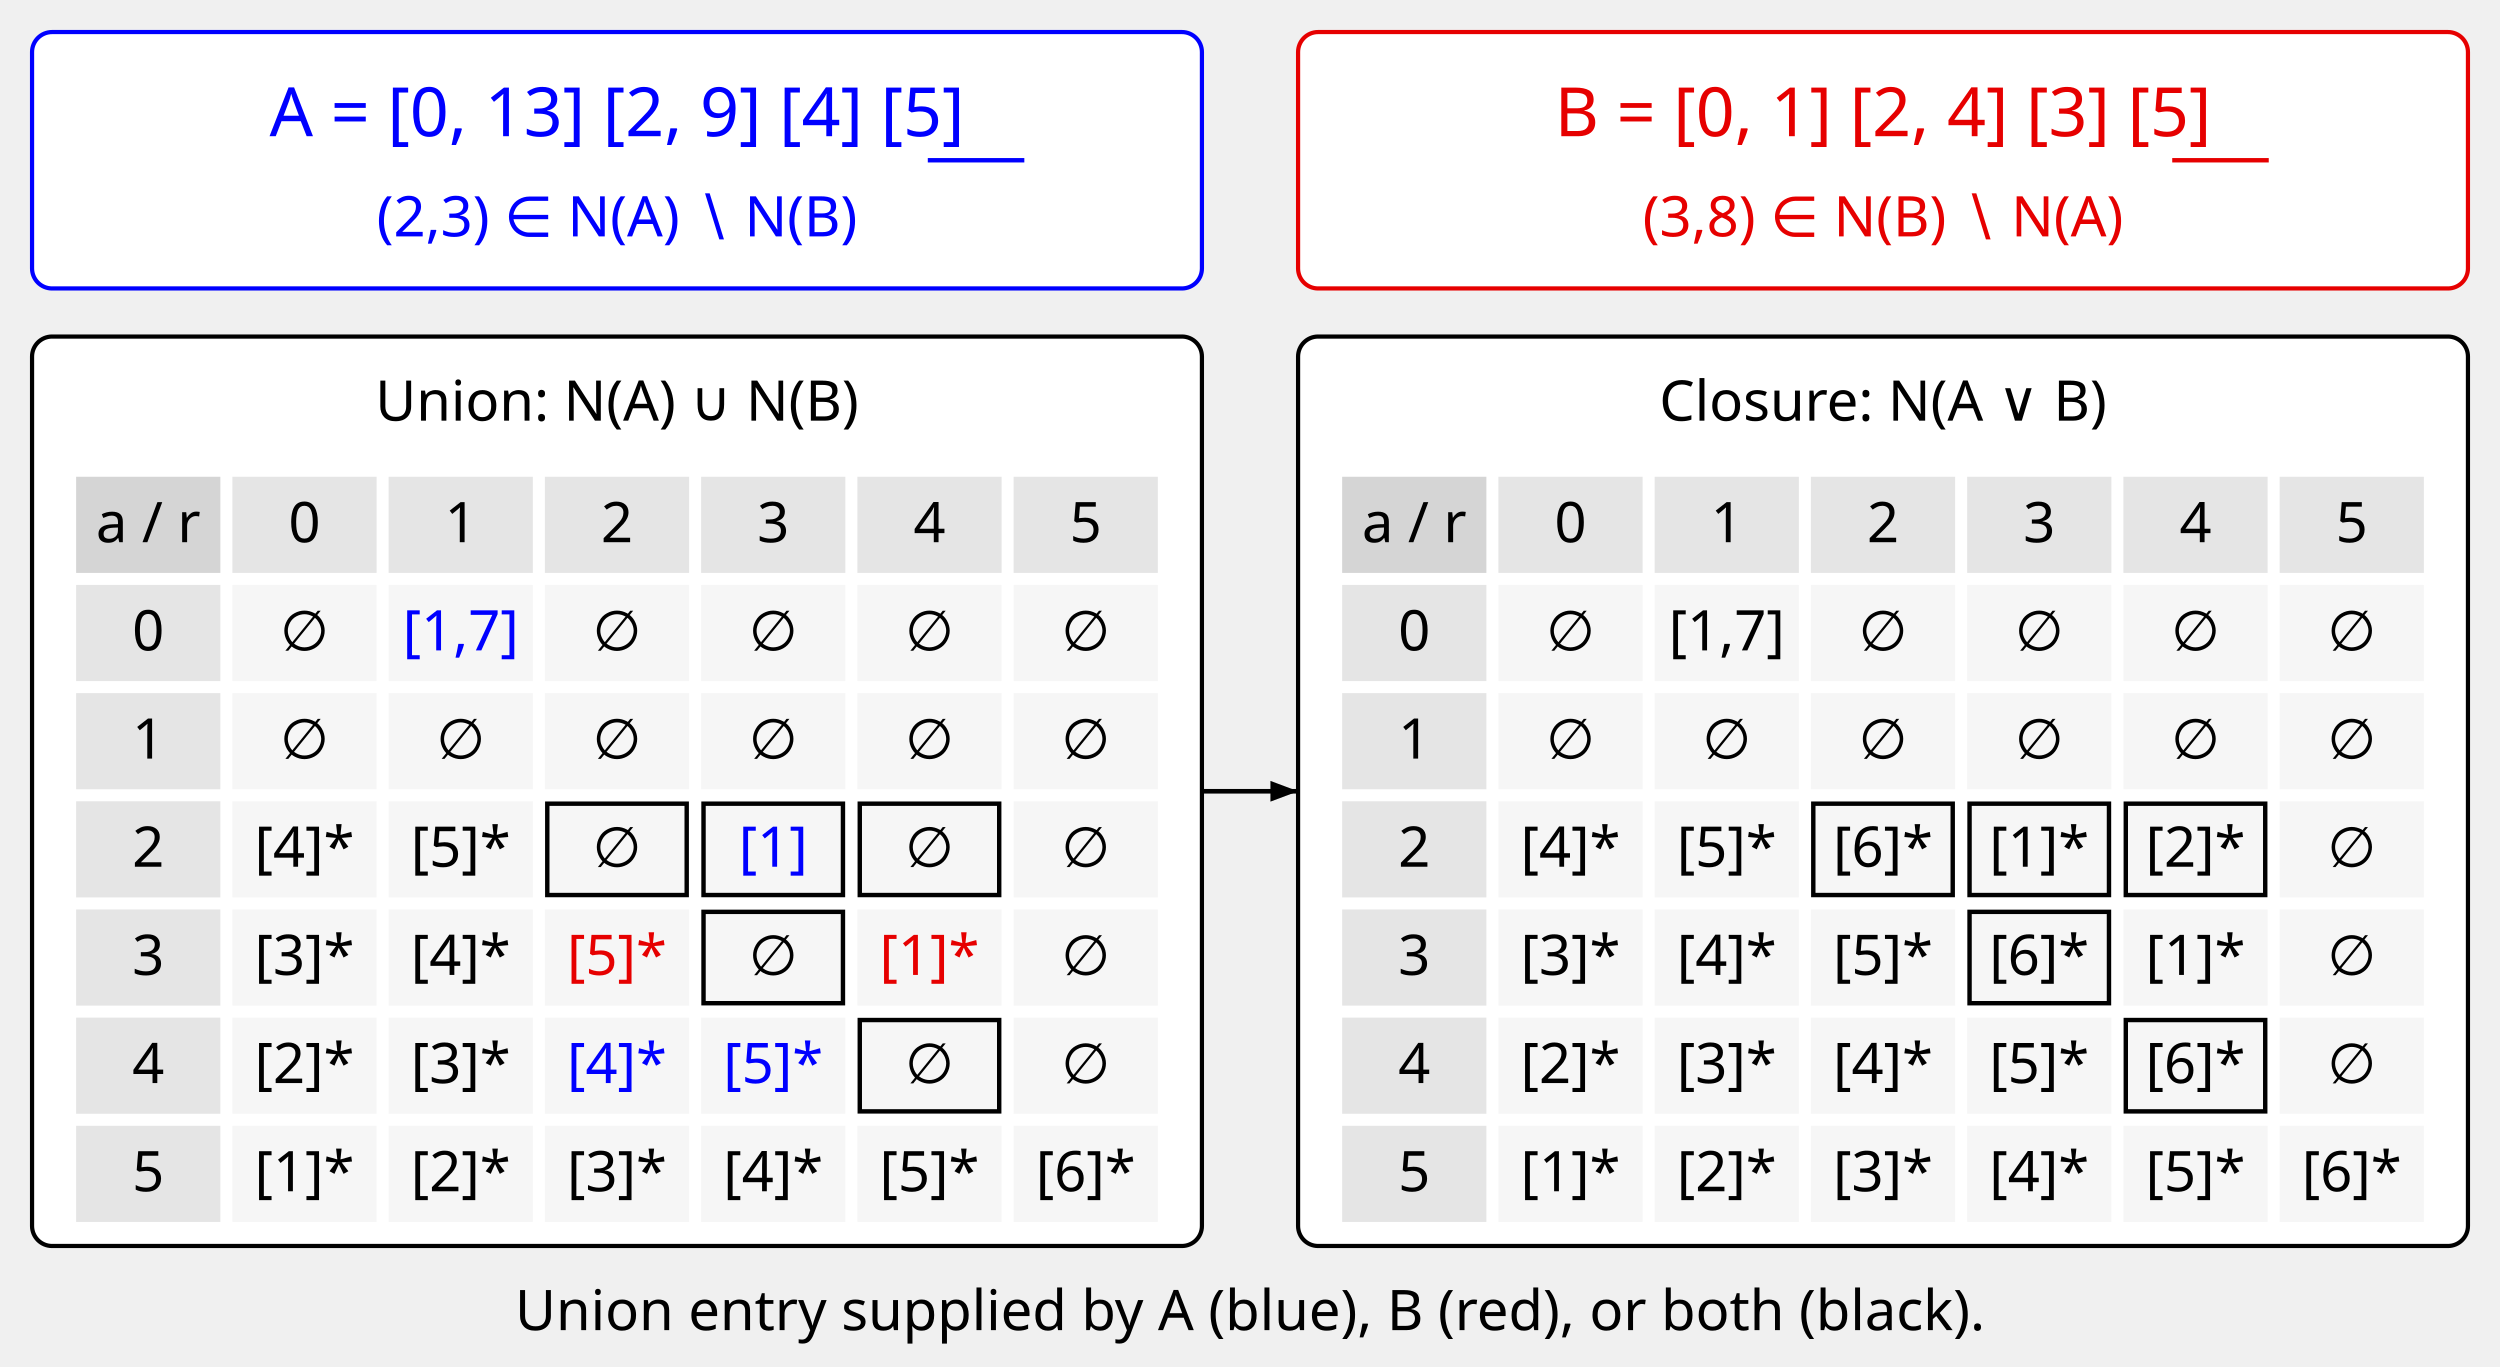
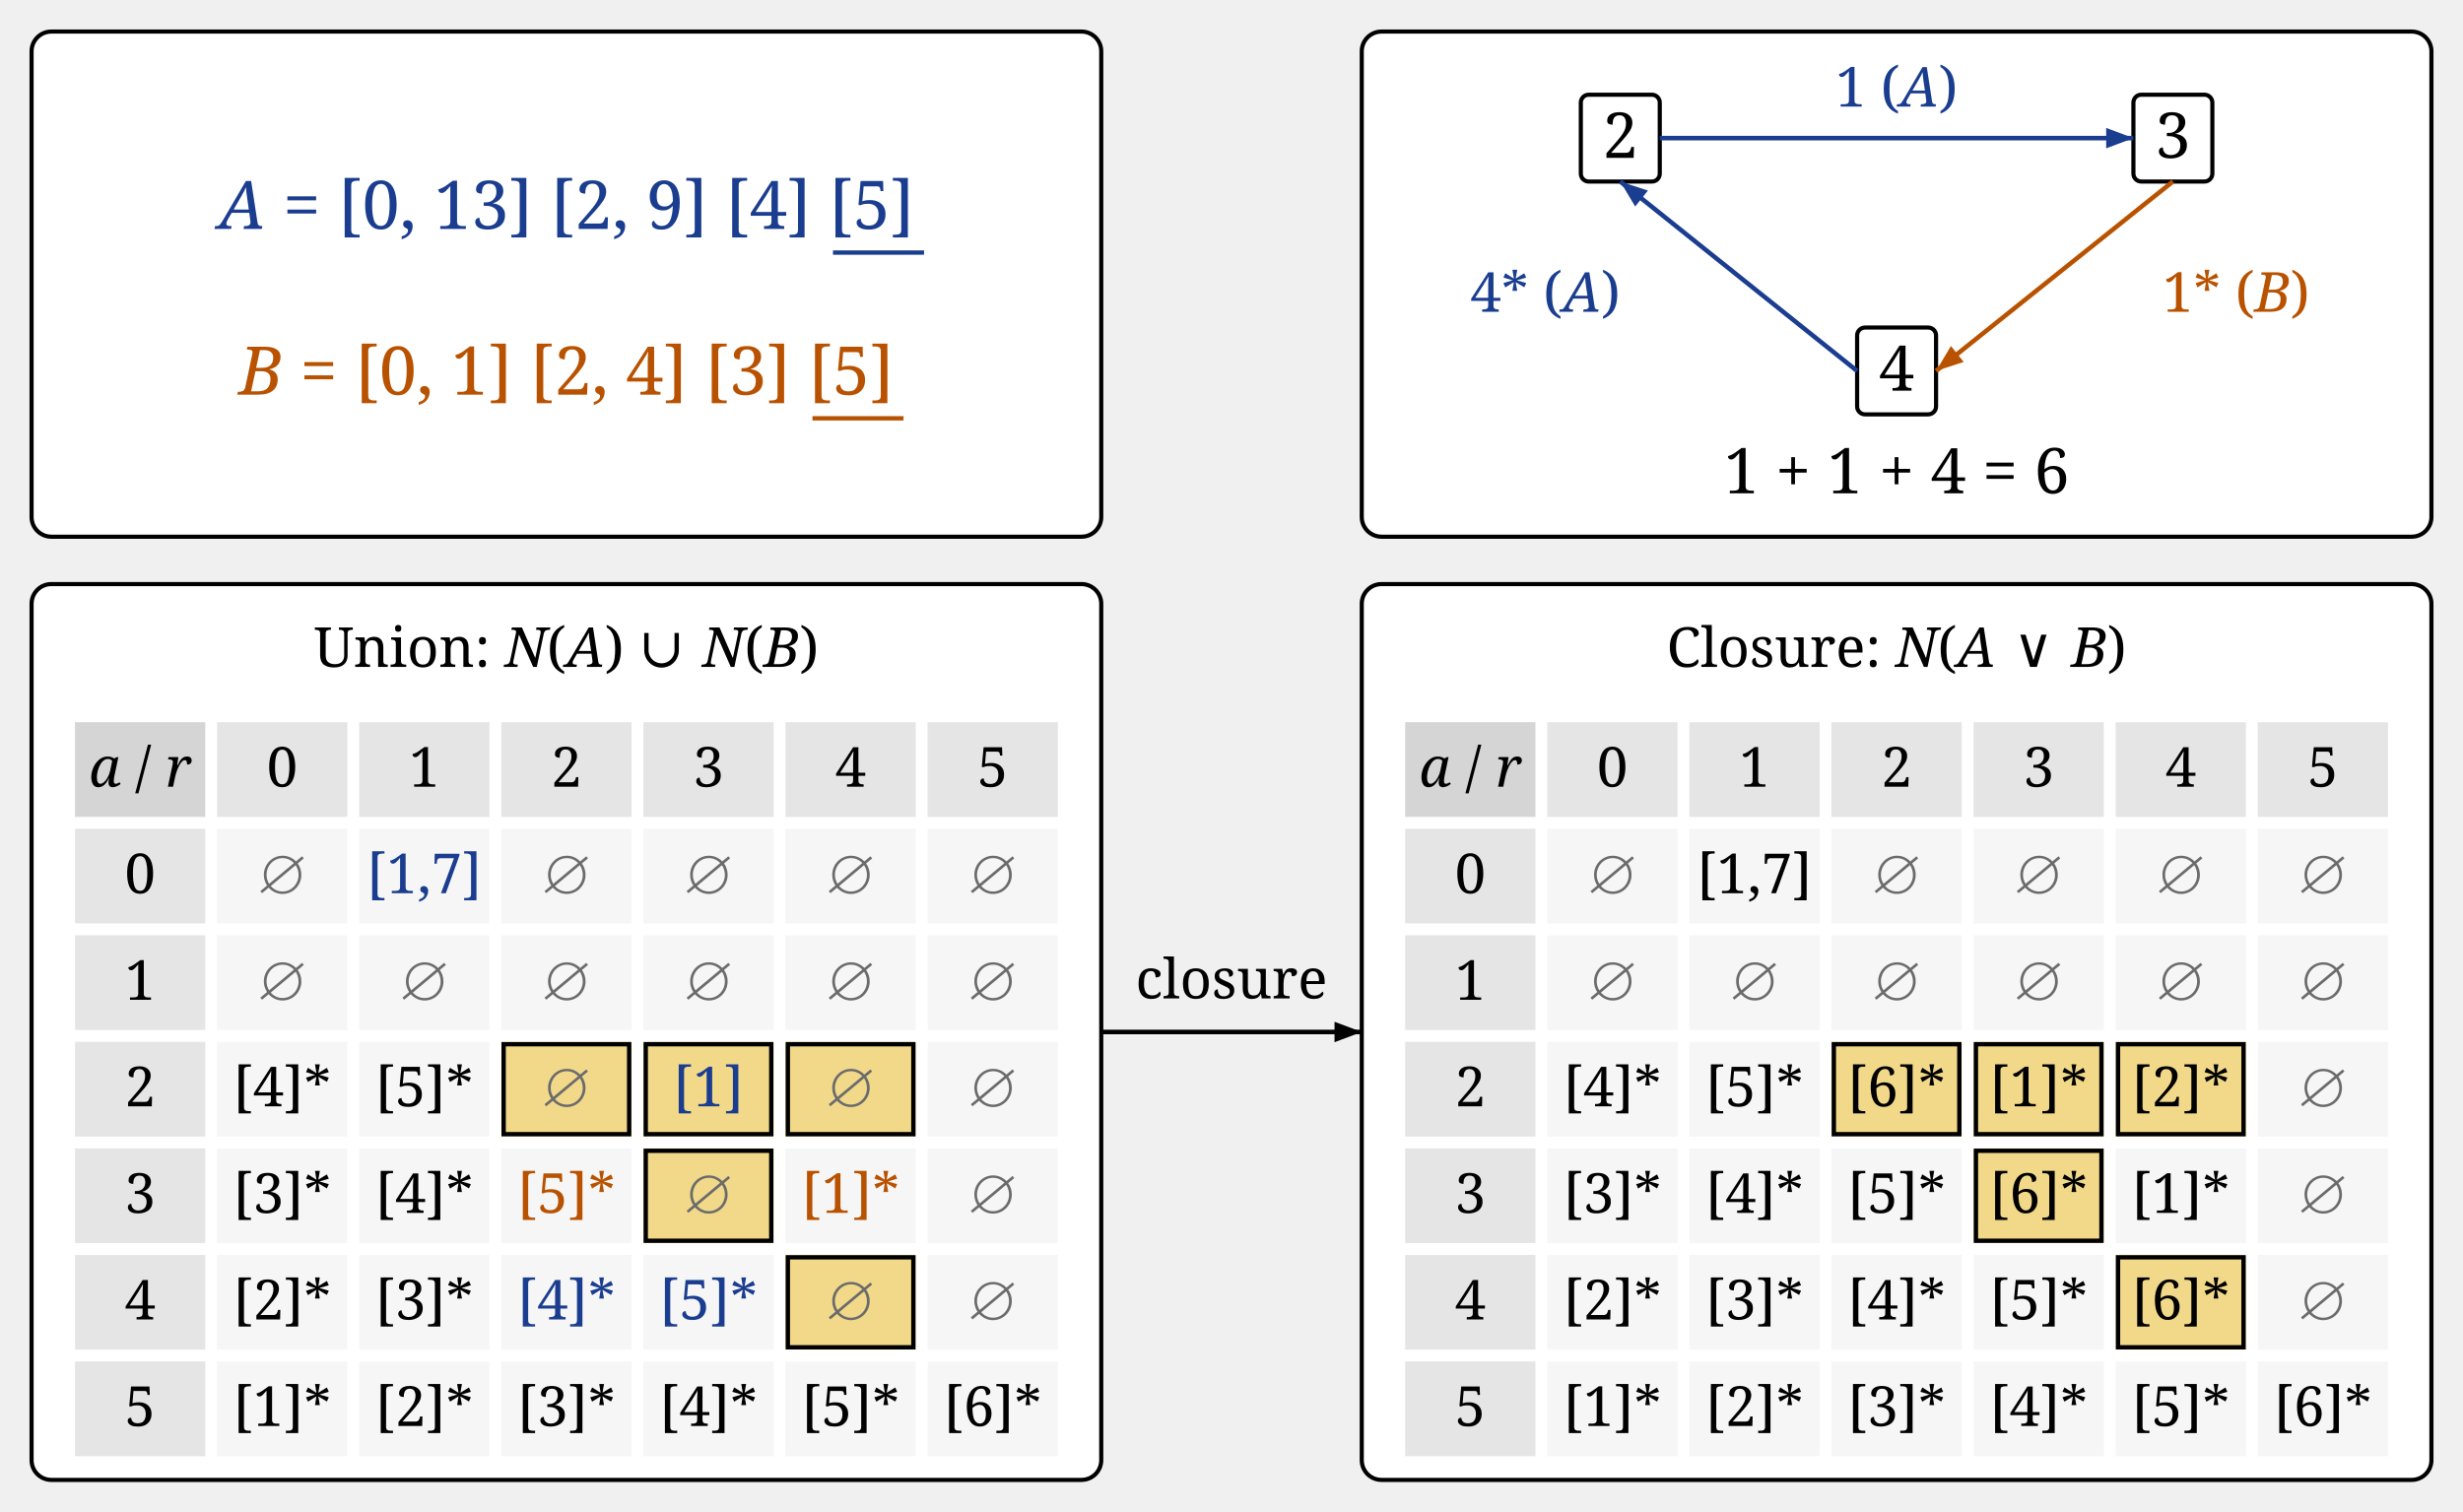
- <svg xmlns="http://www.w3.org/2000/svg" width="624" height="341" viewBox="0 0 624 341" role="img" aria-label="A computed period-6 join in complete reflection tables">
-   <style>@font-face{font-family:FigureSans;src:url('../fonts/FigureSans.ttf')}text{font-family:FigureSans,sans-serif}</style>
+ <svg xmlns="http://www.w3.org/2000/svg" width="624" height="383" viewBox="0 0 624 383" role="img" aria-label="A computed period-6 join in complete inversion tables">
+   <style>@font-face{font-family:FigureSerif;src:url('../fonts/texgyrepagella-regular.otf')}@font-face{font-family:FigureSerif;font-style:italic;src:url('../fonts/texgyrepagella-italic.otf')}@font-face{font-family:FigureMath;src:url('../fonts/texgyrepagella-math.otf')}text{font-family:FigureSerif,FigureMath,serif}</style>
  <defs>
    <marker id="arrow" viewBox="0 0 8 6" refX="8" refY="3" markerWidth="6" markerHeight="5" orient="auto">
      <path d="M0,0L8,3L0,6Z" fill="context-stroke" />
    </marker>
  </defs>
-   <rect data-box="inputA" x="8" y="8" width="292" height="64" rx="5" fill="#ffffff" stroke="#0000ff" stroke-width="1.05" />
-   <rect data-box="inputB" x="324" y="8" width="292" height="64" rx="5" fill="#ffffff" stroke="#e60000" stroke-width="1.05" />
-   <text x="154" y="34" text-anchor="middle" font-size="17" fill="#0000ff" class="math">A = <tspan data-waning="0">[0, 13]</tspan>
+   <rect data-box="inputs" x="8" y="8" width="271" height="128" rx="5" fill="#ffffff" stroke="#000000" stroke-width="1.05" />
+   <rect data-box="cycle" x="345" y="8" width="271" height="128" rx="5" fill="#ffffff" stroke="#000000" stroke-width="1.05" />
+   <text x="143.5" y="58" text-anchor="middle" font-size="17" fill="#1a3d8f">
+     <tspan font-style="italic">A</tspan> = <tspan data-waning="0">[0, 13]</tspan>
    <tspan data-waning="0">[2, 9]</tspan>
    <tspan data-waning="0">[4]</tspan>
    <tspan data-waning="1">[5]</tspan>
  </text>
-   <text x="470" y="34" text-anchor="middle" font-size="17" fill="#e60000" class="math">B = <tspan data-waning="0">[0, 1]</tspan>
+   <text x="143.5" y="100" text-anchor="middle" font-size="17" fill="#b85200">
+     <tspan font-style="italic">B</tspan> = <tspan data-waning="0">[0, 1]</tspan>
    <tspan data-waning="0">[2, 4]</tspan>
    <tspan data-waning="0">[3]</tspan>
    <tspan data-waning="1">[5]</tspan>
  </text>
-   <text x="154" y="59" text-anchor="middle" font-size="14" fill="#0000ff" class="">(2,3) ∈ N(A) ∖ N(B)</text>
-   <text x="470" y="59" text-anchor="middle" font-size="14" fill="#e60000" class="">(3,8) ∈ N(B) ∖ N(A)</text>
-   <rect data-box="union" x="8" y="84" width="292" height="227" rx="5" fill="#ffffff" stroke="#000000" stroke-width="1.05" />
-   <rect data-box="join" x="324" y="84" width="292" height="227" rx="5" fill="#ffffff" stroke="#000000" stroke-width="1.05" />
-   <text x="154" y="105" text-anchor="middle" font-size="14" fill="#000000" class="">Union: N(A) ∪ N(B)</text>
-   <text x="470" y="105" text-anchor="middle" font-size="14" fill="#000000" class="">Closure: N(A ∨ B)</text>
-   <rect data-cell="true" x="19" y="119" width="36" height="24" fill="#d5d5d5" />
-   <text x="37" y="135.34" text-anchor="middle" font-size="14" fill="#000000" class="math">a / r</text>
-   <rect data-cell="true" x="58" y="119" width="36" height="24" fill="#e5e5e5" />
-   <text x="76" y="135.34" text-anchor="middle" font-size="14" fill="#000000" class="math">0</text>
-   <rect data-cell="true" x="97" y="119" width="36" height="24" fill="#e5e5e5" />
-   <text x="115" y="135.34" text-anchor="middle" font-size="14" fill="#000000" class="math">1</text>
-   <rect data-cell="true" x="136" y="119" width="36" height="24" fill="#e5e5e5" />
-   <text x="154" y="135.34" text-anchor="middle" font-size="14" fill="#000000" class="math">2</text>
-   <rect data-cell="true" x="175" y="119" width="36" height="24" fill="#e5e5e5" />
-   <text x="193" y="135.34" text-anchor="middle" font-size="14" fill="#000000" class="math">3</text>
-   <rect data-cell="true" x="214" y="119" width="36" height="24" fill="#e5e5e5" />
-   <text x="232" y="135.34" text-anchor="middle" font-size="14" fill="#000000" class="math">4</text>
-   <rect data-cell="true" x="253" y="119" width="36" height="24" fill="#e5e5e5" />
-   <text x="271" y="135.34" text-anchor="middle" font-size="14" fill="#000000" class="math">5</text>
-   <rect data-cell="true" x="19" y="146" width="36" height="24" fill="#e5e5e5" />
-   <text x="37" y="162.34" text-anchor="middle" font-size="14" fill="#000000" class="math">0</text>
-   <rect data-cell="true" x="58" y="146" width="36" height="24" fill="#f6f6f6" />
-   <text x="76" y="162.34" text-anchor="middle" font-size="14" fill="#000000" class="math">∅</text>
-   <rect data-cell="true" x="97" y="146" width="36" height="24" fill="#f6f6f6" />
-   <text x="115" y="162.34" text-anchor="middle" font-size="14" fill="#0000ff" class="math">[1,7]</text>
-   <rect data-cell="true" x="136" y="146" width="36" height="24" fill="#f6f6f6" />
-   <text x="154" y="162.34" text-anchor="middle" font-size="14" fill="#000000" class="math">∅</text>
-   <rect data-cell="true" x="175" y="146" width="36" height="24" fill="#f6f6f6" />
-   <text x="193" y="162.34" text-anchor="middle" font-size="14" fill="#000000" class="math">∅</text>
-   <rect data-cell="true" x="214" y="146" width="36" height="24" fill="#f6f6f6" />
-   <text x="232" y="162.34" text-anchor="middle" font-size="14" fill="#000000" class="math">∅</text>
-   <rect data-cell="true" x="253" y="146" width="36" height="24" fill="#f6f6f6" />
-   <text x="271" y="162.34" text-anchor="middle" font-size="14" fill="#000000" class="math">∅</text>
-   <rect data-cell="true" x="19" y="173" width="36" height="24" fill="#e5e5e5" />
-   <text x="37" y="189.34" text-anchor="middle" font-size="14" fill="#000000" class="math">1</text>
-   <rect data-cell="true" x="58" y="173" width="36" height="24" fill="#f6f6f6" />
-   <text x="76" y="189.34" text-anchor="middle" font-size="14" fill="#000000" class="math">∅</text>
-   <rect data-cell="true" x="97" y="173" width="36" height="24" fill="#f6f6f6" />
-   <text x="115" y="189.34" text-anchor="middle" font-size="14" fill="#000000" class="math">∅</text>
-   <rect data-cell="true" x="136" y="173" width="36" height="24" fill="#f6f6f6" />
-   <text x="154" y="189.34" text-anchor="middle" font-size="14" fill="#000000" class="math">∅</text>
-   <rect data-cell="true" x="175" y="173" width="36" height="24" fill="#f6f6f6" />
-   <text x="193" y="189.34" text-anchor="middle" font-size="14" fill="#000000" class="math">∅</text>
-   <rect data-cell="true" x="214" y="173" width="36" height="24" fill="#f6f6f6" />
-   <text x="232" y="189.34" text-anchor="middle" font-size="14" fill="#000000" class="math">∅</text>
-   <rect data-cell="true" x="253" y="173" width="36" height="24" fill="#f6f6f6" />
-   <text x="271" y="189.34" text-anchor="middle" font-size="14" fill="#000000" class="math">∅</text>
-   <rect data-cell="true" x="19" y="200" width="36" height="24" fill="#e5e5e5" />
-   <text x="37" y="216.34" text-anchor="middle" font-size="14" fill="#000000" class="math">2</text>
-   <rect data-cell="true" x="58" y="200" width="36" height="24" fill="#f6f6f6" />
-   <text x="76" y="216.34" text-anchor="middle" font-size="14" fill="#000000" class="math">[4]*</text>
-   <rect data-cell="true" x="97" y="200" width="36" height="24" fill="#f6f6f6" />
-   <text x="115" y="216.34" text-anchor="middle" font-size="14" fill="#000000" class="math">[5]*</text>
-   <rect data-cell="true" x="136" y="200" width="36" height="24" fill="#f6f6f6" />
-   <rect x="136.6" y="200.6" width="34.8" height="22.8" fill="none" stroke="#000000" stroke-width="1.1" />
-   <text x="154" y="216.34" text-anchor="middle" font-size="14" fill="#000000" class="math">∅</text>
-   <rect data-cell="true" x="175" y="200" width="36" height="24" fill="#f6f6f6" />
-   <rect x="175.6" y="200.6" width="34.8" height="22.8" fill="none" stroke="#000000" stroke-width="1.1" />
-   <text x="193" y="216.34" text-anchor="middle" font-size="14" fill="#0000ff" class="math">[1]</text>
-   <rect data-cell="true" x="214" y="200" width="36" height="24" fill="#f6f6f6" />
-   <rect x="214.6" y="200.6" width="34.8" height="22.8" fill="none" stroke="#000000" stroke-width="1.1" />
-   <text x="232" y="216.34" text-anchor="middle" font-size="14" fill="#000000" class="math">∅</text>
-   <rect data-cell="true" x="253" y="200" width="36" height="24" fill="#f6f6f6" />
-   <text x="271" y="216.34" text-anchor="middle" font-size="14" fill="#000000" class="math">∅</text>
-   <rect data-cell="true" x="19" y="227" width="36" height="24" fill="#e5e5e5" />
-   <text x="37" y="243.34" text-anchor="middle" font-size="14" fill="#000000" class="math">3</text>
-   <rect data-cell="true" x="58" y="227" width="36" height="24" fill="#f6f6f6" />
-   <text x="76" y="243.34" text-anchor="middle" font-size="14" fill="#000000" class="math">[3]*</text>
-   <rect data-cell="true" x="97" y="227" width="36" height="24" fill="#f6f6f6" />
-   <text x="115" y="243.34" text-anchor="middle" font-size="14" fill="#000000" class="math">[4]*</text>
-   <rect data-cell="true" x="136" y="227" width="36" height="24" fill="#f6f6f6" />
-   <text x="154" y="243.34" text-anchor="middle" font-size="14" fill="#e60000" class="math">[5]*</text>
-   <rect data-cell="true" x="175" y="227" width="36" height="24" fill="#f6f6f6" />
-   <rect x="175.6" y="227.6" width="34.8" height="22.8" fill="none" stroke="#000000" stroke-width="1.1" />
-   <text x="193" y="243.34" text-anchor="middle" font-size="14" fill="#000000" class="math">∅</text>
-   <rect data-cell="true" x="214" y="227" width="36" height="24" fill="#f6f6f6" />
-   <text x="232" y="243.34" text-anchor="middle" font-size="14" fill="#e60000" class="math">[1]*</text>
-   <rect data-cell="true" x="253" y="227" width="36" height="24" fill="#f6f6f6" />
-   <text x="271" y="243.34" text-anchor="middle" font-size="14" fill="#000000" class="math">∅</text>
-   <rect data-cell="true" x="19" y="254" width="36" height="24" fill="#e5e5e5" />
-   <text x="37" y="270.34" text-anchor="middle" font-size="14" fill="#000000" class="math">4</text>
-   <rect data-cell="true" x="58" y="254" width="36" height="24" fill="#f6f6f6" />
-   <text x="76" y="270.34" text-anchor="middle" font-size="14" fill="#000000" class="math">[2]*</text>
-   <rect data-cell="true" x="97" y="254" width="36" height="24" fill="#f6f6f6" />
-   <text x="115" y="270.34" text-anchor="middle" font-size="14" fill="#000000" class="math">[3]*</text>
-   <rect data-cell="true" x="136" y="254" width="36" height="24" fill="#f6f6f6" />
-   <text x="154" y="270.34" text-anchor="middle" font-size="14" fill="#0000ff" class="math">[4]*</text>
-   <rect data-cell="true" x="175" y="254" width="36" height="24" fill="#f6f6f6" />
-   <text x="193" y="270.34" text-anchor="middle" font-size="14" fill="#0000ff" class="math">[5]*</text>
-   <rect data-cell="true" x="214" y="254" width="36" height="24" fill="#f6f6f6" />
-   <rect x="214.6" y="254.6" width="34.8" height="22.8" fill="none" stroke="#000000" stroke-width="1.1" />
-   <text x="232" y="270.34" text-anchor="middle" font-size="14" fill="#000000" class="math">∅</text>
-   <rect data-cell="true" x="253" y="254" width="36" height="24" fill="#f6f6f6" />
-   <text x="271" y="270.34" text-anchor="middle" font-size="14" fill="#000000" class="math">∅</text>
-   <rect data-cell="true" x="19" y="281" width="36" height="24" fill="#e5e5e5" />
-   <text x="37" y="297.34" text-anchor="middle" font-size="14" fill="#000000" class="math">5</text>
-   <rect data-cell="true" x="58" y="281" width="36" height="24" fill="#f6f6f6" />
-   <text x="76" y="297.34" text-anchor="middle" font-size="14" fill="#000000" class="math">[1]*</text>
-   <rect data-cell="true" x="97" y="281" width="36" height="24" fill="#f6f6f6" />
-   <text x="115" y="297.34" text-anchor="middle" font-size="14" fill="#000000" class="math">[2]*</text>
-   <rect data-cell="true" x="136" y="281" width="36" height="24" fill="#f6f6f6" />
-   <text x="154" y="297.34" text-anchor="middle" font-size="14" fill="#000000" class="math">[3]*</text>
-   <rect data-cell="true" x="175" y="281" width="36" height="24" fill="#f6f6f6" />
-   <text x="193" y="297.34" text-anchor="middle" font-size="14" fill="#000000" class="math">[4]*</text>
-   <rect data-cell="true" x="214" y="281" width="36" height="24" fill="#f6f6f6" />
-   <text x="232" y="297.34" text-anchor="middle" font-size="14" fill="#000000" class="math">[5]*</text>
-   <rect data-cell="true" x="253" y="281" width="36" height="24" fill="#f6f6f6" />
-   <text x="271" y="297.34" text-anchor="middle" font-size="14" fill="#000000" class="math">[6]*</text>
-   <rect data-cell="true" x="335" y="119" width="36" height="24" fill="#d5d5d5" />
-   <text x="353" y="135.34" text-anchor="middle" font-size="14" fill="#000000" class="math">a / r</text>
-   <rect data-cell="true" x="374" y="119" width="36" height="24" fill="#e5e5e5" />
-   <text x="392" y="135.34" text-anchor="middle" font-size="14" fill="#000000" class="math">0</text>
-   <rect data-cell="true" x="413" y="119" width="36" height="24" fill="#e5e5e5" />
-   <text x="431" y="135.34" text-anchor="middle" font-size="14" fill="#000000" class="math">1</text>
-   <rect data-cell="true" x="452" y="119" width="36" height="24" fill="#e5e5e5" />
-   <text x="470" y="135.34" text-anchor="middle" font-size="14" fill="#000000" class="math">2</text>
-   <rect data-cell="true" x="491" y="119" width="36" height="24" fill="#e5e5e5" />
-   <text x="509" y="135.34" text-anchor="middle" font-size="14" fill="#000000" class="math">3</text>
-   <rect data-cell="true" x="530" y="119" width="36" height="24" fill="#e5e5e5" />
-   <text x="548" y="135.34" text-anchor="middle" font-size="14" fill="#000000" class="math">4</text>
-   <rect data-cell="true" x="569" y="119" width="36" height="24" fill="#e5e5e5" />
-   <text x="587" y="135.34" text-anchor="middle" font-size="14" fill="#000000" class="math">5</text>
-   <rect data-cell="true" x="335" y="146" width="36" height="24" fill="#e5e5e5" />
-   <text x="353" y="162.34" text-anchor="middle" font-size="14" fill="#000000" class="math">0</text>
-   <rect data-cell="true" x="374" y="146" width="36" height="24" fill="#f6f6f6" />
-   <text x="392" y="162.34" text-anchor="middle" font-size="14" fill="#000000" class="math">∅</text>
-   <rect data-cell="true" x="413" y="146" width="36" height="24" fill="#f6f6f6" />
-   <text x="431" y="162.34" text-anchor="middle" font-size="14" fill="#000000" class="math">[1,7]</text>
-   <rect data-cell="true" x="452" y="146" width="36" height="24" fill="#f6f6f6" />
-   <text x="470" y="162.34" text-anchor="middle" font-size="14" fill="#000000" class="math">∅</text>
-   <rect data-cell="true" x="491" y="146" width="36" height="24" fill="#f6f6f6" />
-   <text x="509" y="162.34" text-anchor="middle" font-size="14" fill="#000000" class="math">∅</text>
-   <rect data-cell="true" x="530" y="146" width="36" height="24" fill="#f6f6f6" />
-   <text x="548" y="162.34" text-anchor="middle" font-size="14" fill="#000000" class="math">∅</text>
-   <rect data-cell="true" x="569" y="146" width="36" height="24" fill="#f6f6f6" />
-   <text x="587" y="162.34" text-anchor="middle" font-size="14" fill="#000000" class="math">∅</text>
-   <rect data-cell="true" x="335" y="173" width="36" height="24" fill="#e5e5e5" />
-   <text x="353" y="189.34" text-anchor="middle" font-size="14" fill="#000000" class="math">1</text>
-   <rect data-cell="true" x="374" y="173" width="36" height="24" fill="#f6f6f6" />
-   <text x="392" y="189.34" text-anchor="middle" font-size="14" fill="#000000" class="math">∅</text>
-   <rect data-cell="true" x="413" y="173" width="36" height="24" fill="#f6f6f6" />
-   <text x="431" y="189.34" text-anchor="middle" font-size="14" fill="#000000" class="math">∅</text>
-   <rect data-cell="true" x="452" y="173" width="36" height="24" fill="#f6f6f6" />
-   <text x="470" y="189.34" text-anchor="middle" font-size="14" fill="#000000" class="math">∅</text>
-   <rect data-cell="true" x="491" y="173" width="36" height="24" fill="#f6f6f6" />
-   <text x="509" y="189.34" text-anchor="middle" font-size="14" fill="#000000" class="math">∅</text>
-   <rect data-cell="true" x="530" y="173" width="36" height="24" fill="#f6f6f6" />
-   <text x="548" y="189.34" text-anchor="middle" font-size="14" fill="#000000" class="math">∅</text>
-   <rect data-cell="true" x="569" y="173" width="36" height="24" fill="#f6f6f6" />
-   <text x="587" y="189.34" text-anchor="middle" font-size="14" fill="#000000" class="math">∅</text>
-   <rect data-cell="true" x="335" y="200" width="36" height="24" fill="#e5e5e5" />
-   <text x="353" y="216.34" text-anchor="middle" font-size="14" fill="#000000" class="math">2</text>
-   <rect data-cell="true" x="374" y="200" width="36" height="24" fill="#f6f6f6" />
-   <text x="392" y="216.34" text-anchor="middle" font-size="14" fill="#000000" class="math">[4]*</text>
-   <rect data-cell="true" x="413" y="200" width="36" height="24" fill="#f6f6f6" />
-   <text x="431" y="216.34" text-anchor="middle" font-size="14" fill="#000000" class="math">[5]*</text>
-   <rect data-cell="true" x="452" y="200" width="36" height="24" fill="#f6f6f6" />
-   <rect x="452.6" y="200.6" width="34.8" height="22.8" fill="none" stroke="#000000" stroke-width="1.1" />
-   <text x="470" y="216.34" text-anchor="middle" font-size="14" fill="#000000" class="math">[6]*</text>
-   <rect data-cell="true" x="491" y="200" width="36" height="24" fill="#f6f6f6" />
-   <rect x="491.6" y="200.6" width="34.8" height="22.8" fill="none" stroke="#000000" stroke-width="1.1" />
-   <text x="509" y="216.34" text-anchor="middle" font-size="14" fill="#000000" class="math">[1]*</text>
-   <rect data-cell="true" x="530" y="200" width="36" height="24" fill="#f6f6f6" />
-   <rect x="530.6" y="200.6" width="34.8" height="22.8" fill="none" stroke="#000000" stroke-width="1.1" />
-   <text x="548" y="216.34" text-anchor="middle" font-size="14" fill="#000000" class="math">[2]*</text>
-   <rect data-cell="true" x="569" y="200" width="36" height="24" fill="#f6f6f6" />
-   <text x="587" y="216.34" text-anchor="middle" font-size="14" fill="#000000" class="math">∅</text>
-   <rect data-cell="true" x="335" y="227" width="36" height="24" fill="#e5e5e5" />
-   <text x="353" y="243.34" text-anchor="middle" font-size="14" fill="#000000" class="math">3</text>
-   <rect data-cell="true" x="374" y="227" width="36" height="24" fill="#f6f6f6" />
-   <text x="392" y="243.34" text-anchor="middle" font-size="14" fill="#000000" class="math">[3]*</text>
-   <rect data-cell="true" x="413" y="227" width="36" height="24" fill="#f6f6f6" />
-   <text x="431" y="243.34" text-anchor="middle" font-size="14" fill="#000000" class="math">[4]*</text>
-   <rect data-cell="true" x="452" y="227" width="36" height="24" fill="#f6f6f6" />
-   <text x="470" y="243.34" text-anchor="middle" font-size="14" fill="#000000" class="math">[5]*</text>
-   <rect data-cell="true" x="491" y="227" width="36" height="24" fill="#f6f6f6" />
-   <rect x="491.6" y="227.6" width="34.8" height="22.8" fill="none" stroke="#000000" stroke-width="1.1" />
-   <text x="509" y="243.34" text-anchor="middle" font-size="14" fill="#000000" class="math">[6]*</text>
-   <rect data-cell="true" x="530" y="227" width="36" height="24" fill="#f6f6f6" />
-   <text x="548" y="243.34" text-anchor="middle" font-size="14" fill="#000000" class="math">[1]*</text>
-   <rect data-cell="true" x="569" y="227" width="36" height="24" fill="#f6f6f6" />
-   <text x="587" y="243.34" text-anchor="middle" font-size="14" fill="#000000" class="math">∅</text>
-   <rect data-cell="true" x="335" y="254" width="36" height="24" fill="#e5e5e5" />
-   <text x="353" y="270.34" text-anchor="middle" font-size="14" fill="#000000" class="math">4</text>
-   <rect data-cell="true" x="374" y="254" width="36" height="24" fill="#f6f6f6" />
-   <text x="392" y="270.34" text-anchor="middle" font-size="14" fill="#000000" class="math">[2]*</text>
-   <rect data-cell="true" x="413" y="254" width="36" height="24" fill="#f6f6f6" />
-   <text x="431" y="270.34" text-anchor="middle" font-size="14" fill="#000000" class="math">[3]*</text>
-   <rect data-cell="true" x="452" y="254" width="36" height="24" fill="#f6f6f6" />
-   <text x="470" y="270.34" text-anchor="middle" font-size="14" fill="#000000" class="math">[4]*</text>
-   <rect data-cell="true" x="491" y="254" width="36" height="24" fill="#f6f6f6" />
-   <text x="509" y="270.34" text-anchor="middle" font-size="14" fill="#000000" class="math">[5]*</text>
-   <rect data-cell="true" x="530" y="254" width="36" height="24" fill="#f6f6f6" />
-   <rect x="530.6" y="254.6" width="34.8" height="22.8" fill="none" stroke="#000000" stroke-width="1.1" />
-   <text x="548" y="270.34" text-anchor="middle" font-size="14" fill="#000000" class="math">[6]*</text>
-   <rect data-cell="true" x="569" y="254" width="36" height="24" fill="#f6f6f6" />
-   <text x="587" y="270.34" text-anchor="middle" font-size="14" fill="#000000" class="math">∅</text>
-   <rect data-cell="true" x="335" y="281" width="36" height="24" fill="#e5e5e5" />
-   <text x="353" y="297.34" text-anchor="middle" font-size="14" fill="#000000" class="math">5</text>
-   <rect data-cell="true" x="374" y="281" width="36" height="24" fill="#f6f6f6" />
-   <text x="392" y="297.34" text-anchor="middle" font-size="14" fill="#000000" class="math">[1]*</text>
-   <rect data-cell="true" x="413" y="281" width="36" height="24" fill="#f6f6f6" />
-   <text x="431" y="297.34" text-anchor="middle" font-size="14" fill="#000000" class="math">[2]*</text>
-   <rect data-cell="true" x="452" y="281" width="36" height="24" fill="#f6f6f6" />
-   <text x="470" y="297.34" text-anchor="middle" font-size="14" fill="#000000" class="math">[3]*</text>
-   <rect data-cell="true" x="491" y="281" width="36" height="24" fill="#f6f6f6" />
-   <text x="509" y="297.34" text-anchor="middle" font-size="14" fill="#000000" class="math">[4]*</text>
-   <rect data-cell="true" x="530" y="281" width="36" height="24" fill="#f6f6f6" />
-   <text x="548" y="297.34" text-anchor="middle" font-size="14" fill="#000000" class="math">[5]*</text>
-   <rect data-cell="true" x="569" y="281" width="36" height="24" fill="#f6f6f6" />
-   <text x="587" y="297.34" text-anchor="middle" font-size="14" fill="#000000" class="math">[6]*</text>
-   <path d="M300,197.5L324,197.5" fill="none" stroke="#000000" stroke-width="1.15" marker-end="url(#arrow)" />
-   <text x="312" y="332" text-anchor="middle" font-size="14" fill="#000000" class="">Union entry supplied by A (blue), B (red), or both (black).</text>
-   <line x1="231.578" x2="255.672" y1="40" y2="40" stroke="rgb(0, 0, 255)" stroke-width="1.1" data-underline="true" />
-   <line x1="542.188" x2="566.281" y1="40" y2="40" stroke="rgb(230, 0, 0)" stroke-width="1.1" data-underline="true" />
+   <rect data-box="r2" x="400.5" y="24" width="20" height="22" rx="2" fill="#ffffff" stroke="#000000" stroke-width="1.05" />
+   <text x="410.5" y="40" text-anchor="middle" font-size="16" fill="#000000">2</text>
+   <rect data-box="r3" x="540.5" y="24" width="20" height="22" rx="2" fill="#ffffff" stroke="#000000" stroke-width="1.05" />
+   <text x="550.5" y="40" text-anchor="middle" font-size="16" fill="#000000">3</text>
+   <rect data-box="r4" x="470.5" y="83" width="20" height="22" rx="2" fill="#ffffff" stroke="#000000" stroke-width="1.05" />
+   <text x="480.5" y="99" text-anchor="middle" font-size="16" fill="#000000">4</text>
+   <path d="M420.5,35L540.5,35" fill="none" stroke="#1a3d8f" stroke-width="1.15" marker-end="url(#arrow)" />
+   <text x="480.5" y="27" text-anchor="middle" font-size="14" fill="#1a3d8f">1 (<tspan font-style="italic">A</tspan>)</text>
+   <path d="M550.5,46L490.5,94" fill="none" stroke="#b85200" stroke-width="1.15" marker-end="url(#arrow)" />
+   <text x="566.5" y="79" text-anchor="middle" font-size="14" fill="#b85200">1* (<tspan font-style="italic">B</tspan>)</text>
+   <path d="M470.5,94L410.5,46" fill="none" stroke="#1a3d8f" stroke-width="1.15" marker-end="url(#arrow)" />
+   <text x="391.5" y="79" text-anchor="middle" font-size="14" fill="#1a3d8f">4* (<tspan font-style="italic">A</tspan>)</text>
+   <text x="480.5" y="125" text-anchor="middle" font-size="16" fill="#000000">1 + 1 + 4 = 6</text>
+   <rect data-box="union" x="8" y="148" width="271" height="227" rx="5" fill="#ffffff" stroke="#000000" stroke-width="1.05" />
+   <rect data-box="join" x="345" y="148" width="271" height="227" rx="5" fill="#ffffff" stroke="#000000" stroke-width="1.05" />
+   <text x="143.5" y="169" text-anchor="middle" font-size="14" fill="#000000">Union: <tspan font-style="italic">N</tspan>(<tspan font-style="italic">A</tspan>) ∪ <tspan font-style="italic">N</tspan>(<tspan font-style="italic">B</tspan>)</text>
+   <text x="480.5" y="169" text-anchor="middle" font-size="14" fill="#000000">Closure: <tspan font-style="italic">N</tspan>(<tspan font-style="italic">A</tspan> ∨ <tspan font-style="italic">B</tspan>)</text>
+   <rect data-cell="true" x="19" y="183" width="33" height="24" fill="#d5d5d5" />
+   <text x="35.5" y="199.34" text-anchor="middle" font-size="14" fill="#000000">
+     <tspan font-style="italic">a</tspan> / <tspan font-style="italic">r</tspan>
+   </text>
+   <rect data-cell="true" x="55" y="183" width="33" height="24" fill="#e5e5e5" />
+   <text x="71.5" y="199.34" text-anchor="middle" font-size="14" fill="#000000">0</text>
+   <rect data-cell="true" x="91" y="183" width="33" height="24" fill="#e5e5e5" />
+   <text x="107.5" y="199.34" text-anchor="middle" font-size="14" fill="#000000">1</text>
+   <rect data-cell="true" x="127" y="183" width="33" height="24" fill="#e5e5e5" />
+   <text x="143.5" y="199.34" text-anchor="middle" font-size="14" fill="#000000">2</text>
+   <rect data-cell="true" x="163" y="183" width="33" height="24" fill="#e5e5e5" />
+   <text x="179.5" y="199.34" text-anchor="middle" font-size="14" fill="#000000">3</text>
+   <rect data-cell="true" x="199" y="183" width="33" height="24" fill="#e5e5e5" />
+   <text x="215.5" y="199.34" text-anchor="middle" font-size="14" fill="#000000">4</text>
+   <rect data-cell="true" x="235" y="183" width="33" height="24" fill="#e5e5e5" />
+   <text x="251.5" y="199.34" text-anchor="middle" font-size="14" fill="#000000">5</text>
+   <rect data-cell="true" x="19" y="210" width="33" height="24" fill="#e5e5e5" />
+   <text x="35.5" y="226.34" text-anchor="middle" font-size="14" fill="#000000">0</text>
+   <rect data-cell="true" x="55" y="210" width="33" height="24" fill="#f6f6f6" />
+   <text x="71.5" y="226.34" text-anchor="middle" font-size="14" fill="#6b6b6b">∅</text>
+   <rect data-cell="true" x="91" y="210" width="33" height="24" fill="#f6f6f6" />
+   <text x="107.5" y="226.34" text-anchor="middle" font-size="14" fill="#1a3d8f">[1,7]</text>
+   <rect data-cell="true" x="127" y="210" width="33" height="24" fill="#f6f6f6" />
+   <text x="143.5" y="226.34" text-anchor="middle" font-size="14" fill="#6b6b6b">∅</text>
+   <rect data-cell="true" x="163" y="210" width="33" height="24" fill="#f6f6f6" />
+   <text x="179.5" y="226.34" text-anchor="middle" font-size="14" fill="#6b6b6b">∅</text>
+   <rect data-cell="true" x="199" y="210" width="33" height="24" fill="#f6f6f6" />
+   <text x="215.5" y="226.34" text-anchor="middle" font-size="14" fill="#6b6b6b">∅</text>
+   <rect data-cell="true" x="235" y="210" width="33" height="24" fill="#f6f6f6" />
+   <text x="251.5" y="226.34" text-anchor="middle" font-size="14" fill="#6b6b6b">∅</text>
+   <rect data-cell="true" x="19" y="237" width="33" height="24" fill="#e5e5e5" />
+   <text x="35.5" y="253.34" text-anchor="middle" font-size="14" fill="#000000">1</text>
+   <rect data-cell="true" x="55" y="237" width="33" height="24" fill="#f6f6f6" />
+   <text x="71.5" y="253.34" text-anchor="middle" font-size="14" fill="#6b6b6b">∅</text>
+   <rect data-cell="true" x="91" y="237" width="33" height="24" fill="#f6f6f6" />
+   <text x="107.5" y="253.34" text-anchor="middle" font-size="14" fill="#6b6b6b">∅</text>
+   <rect data-cell="true" x="127" y="237" width="33" height="24" fill="#f6f6f6" />
+   <text x="143.5" y="253.34" text-anchor="middle" font-size="14" fill="#6b6b6b">∅</text>
+   <rect data-cell="true" x="163" y="237" width="33" height="24" fill="#f6f6f6" />
+   <text x="179.5" y="253.34" text-anchor="middle" font-size="14" fill="#6b6b6b">∅</text>
+   <rect data-cell="true" x="199" y="237" width="33" height="24" fill="#f6f6f6" />
+   <text x="215.5" y="253.34" text-anchor="middle" font-size="14" fill="#6b6b6b">∅</text>
+   <rect data-cell="true" x="235" y="237" width="33" height="24" fill="#f6f6f6" />
+   <text x="251.5" y="253.34" text-anchor="middle" font-size="14" fill="#6b6b6b">∅</text>
+   <rect data-cell="true" x="19" y="264" width="33" height="24" fill="#e5e5e5" />
+   <text x="35.5" y="280.34" text-anchor="middle" font-size="14" fill="#000000">2</text>
+   <rect data-cell="true" x="55" y="264" width="33" height="24" fill="#f6f6f6" />
+   <text x="71.5" y="280.34" text-anchor="middle" font-size="14" fill="#000000">[4]*</text>
+   <rect data-cell="true" x="91" y="264" width="33" height="24" fill="#f6f6f6" />
+   <text x="107.5" y="280.34" text-anchor="middle" font-size="14" fill="#000000">[5]*</text>
+   <rect data-cell="true" x="127" y="264" width="33" height="24" fill="#f2d98a" />
+   <rect x="127.6" y="264.6" width="31.8" height="22.8" fill="none" stroke="#000000" stroke-width="1.1" />
+   <text x="143.5" y="280.34" text-anchor="middle" font-size="14" fill="#6b6b6b">∅</text>
+   <rect data-cell="true" x="163" y="264" width="33" height="24" fill="#f2d98a" />
+   <rect x="163.6" y="264.6" width="31.8" height="22.8" fill="none" stroke="#000000" stroke-width="1.1" />
+   <text x="179.5" y="280.34" text-anchor="middle" font-size="14" fill="#1a3d8f">[1]</text>
+   <rect data-cell="true" x="199" y="264" width="33" height="24" fill="#f2d98a" />
+   <rect x="199.6" y="264.6" width="31.8" height="22.8" fill="none" stroke="#000000" stroke-width="1.1" />
+   <text x="215.5" y="280.34" text-anchor="middle" font-size="14" fill="#6b6b6b">∅</text>
+   <rect data-cell="true" x="235" y="264" width="33" height="24" fill="#f6f6f6" />
+   <text x="251.5" y="280.34" text-anchor="middle" font-size="14" fill="#6b6b6b">∅</text>
+   <rect data-cell="true" x="19" y="291" width="33" height="24" fill="#e5e5e5" />
+   <text x="35.5" y="307.34" text-anchor="middle" font-size="14" fill="#000000">3</text>
+   <rect data-cell="true" x="55" y="291" width="33" height="24" fill="#f6f6f6" />
+   <text x="71.5" y="307.34" text-anchor="middle" font-size="14" fill="#000000">[3]*</text>
+   <rect data-cell="true" x="91" y="291" width="33" height="24" fill="#f6f6f6" />
+   <text x="107.5" y="307.34" text-anchor="middle" font-size="14" fill="#000000">[4]*</text>
+   <rect data-cell="true" x="127" y="291" width="33" height="24" fill="#f6f6f6" />
+   <text x="143.5" y="307.34" text-anchor="middle" font-size="14" fill="#b85200">[5]*</text>
+   <rect data-cell="true" x="163" y="291" width="33" height="24" fill="#f2d98a" />
+   <rect x="163.6" y="291.6" width="31.8" height="22.8" fill="none" stroke="#000000" stroke-width="1.1" />
+   <text x="179.5" y="307.34" text-anchor="middle" font-size="14" fill="#6b6b6b">∅</text>
+   <rect data-cell="true" x="199" y="291" width="33" height="24" fill="#f6f6f6" />
+   <text x="215.5" y="307.34" text-anchor="middle" font-size="14" fill="#b85200">[1]*</text>
+   <rect data-cell="true" x="235" y="291" width="33" height="24" fill="#f6f6f6" />
+   <text x="251.5" y="307.34" text-anchor="middle" font-size="14" fill="#6b6b6b">∅</text>
+   <rect data-cell="true" x="19" y="318" width="33" height="24" fill="#e5e5e5" />
+   <text x="35.5" y="334.34" text-anchor="middle" font-size="14" fill="#000000">4</text>
+   <rect data-cell="true" x="55" y="318" width="33" height="24" fill="#f6f6f6" />
+   <text x="71.5" y="334.34" text-anchor="middle" font-size="14" fill="#000000">[2]*</text>
+   <rect data-cell="true" x="91" y="318" width="33" height="24" fill="#f6f6f6" />
+   <text x="107.5" y="334.34" text-anchor="middle" font-size="14" fill="#000000">[3]*</text>
+   <rect data-cell="true" x="127" y="318" width="33" height="24" fill="#f6f6f6" />
+   <text x="143.5" y="334.34" text-anchor="middle" font-size="14" fill="#1a3d8f">[4]*</text>
+   <rect data-cell="true" x="163" y="318" width="33" height="24" fill="#f6f6f6" />
+   <text x="179.5" y="334.34" text-anchor="middle" font-size="14" fill="#1a3d8f">[5]*</text>
+   <rect data-cell="true" x="199" y="318" width="33" height="24" fill="#f2d98a" />
+   <rect x="199.6" y="318.6" width="31.8" height="22.8" fill="none" stroke="#000000" stroke-width="1.1" />
+   <text x="215.5" y="334.34" text-anchor="middle" font-size="14" fill="#6b6b6b">∅</text>
+   <rect data-cell="true" x="235" y="318" width="33" height="24" fill="#f6f6f6" />
+   <text x="251.5" y="334.34" text-anchor="middle" font-size="14" fill="#6b6b6b">∅</text>
+   <rect data-cell="true" x="19" y="345" width="33" height="24" fill="#e5e5e5" />
+   <text x="35.5" y="361.34" text-anchor="middle" font-size="14" fill="#000000">5</text>
+   <rect data-cell="true" x="55" y="345" width="33" height="24" fill="#f6f6f6" />
+   <text x="71.5" y="361.34" text-anchor="middle" font-size="14" fill="#000000">[1]*</text>
+   <rect data-cell="true" x="91" y="345" width="33" height="24" fill="#f6f6f6" />
+   <text x="107.5" y="361.34" text-anchor="middle" font-size="14" fill="#000000">[2]*</text>
+   <rect data-cell="true" x="127" y="345" width="33" height="24" fill="#f6f6f6" />
+   <text x="143.5" y="361.34" text-anchor="middle" font-size="14" fill="#000000">[3]*</text>
+   <rect data-cell="true" x="163" y="345" width="33" height="24" fill="#f6f6f6" />
+   <text x="179.5" y="361.34" text-anchor="middle" font-size="14" fill="#000000">[4]*</text>
+   <rect data-cell="true" x="199" y="345" width="33" height="24" fill="#f6f6f6" />
+   <text x="215.5" y="361.34" text-anchor="middle" font-size="14" fill="#000000">[5]*</text>
+   <rect data-cell="true" x="235" y="345" width="33" height="24" fill="#f6f6f6" />
+   <text x="251.5" y="361.34" text-anchor="middle" font-size="14" fill="#000000">[6]*</text>
+   <rect data-cell="true" x="356" y="183" width="33" height="24" fill="#d5d5d5" />
+   <text x="372.5" y="199.34" text-anchor="middle" font-size="14" fill="#000000">
+     <tspan font-style="italic">a</tspan> / <tspan font-style="italic">r</tspan>
+   </text>
+   <rect data-cell="true" x="392" y="183" width="33" height="24" fill="#e5e5e5" />
+   <text x="408.5" y="199.34" text-anchor="middle" font-size="14" fill="#000000">0</text>
+   <rect data-cell="true" x="428" y="183" width="33" height="24" fill="#e5e5e5" />
+   <text x="444.5" y="199.34" text-anchor="middle" font-size="14" fill="#000000">1</text>
+   <rect data-cell="true" x="464" y="183" width="33" height="24" fill="#e5e5e5" />
+   <text x="480.5" y="199.34" text-anchor="middle" font-size="14" fill="#000000">2</text>
+   <rect data-cell="true" x="500" y="183" width="33" height="24" fill="#e5e5e5" />
+   <text x="516.5" y="199.34" text-anchor="middle" font-size="14" fill="#000000">3</text>
+   <rect data-cell="true" x="536" y="183" width="33" height="24" fill="#e5e5e5" />
+   <text x="552.5" y="199.34" text-anchor="middle" font-size="14" fill="#000000">4</text>
+   <rect data-cell="true" x="572" y="183" width="33" height="24" fill="#e5e5e5" />
+   <text x="588.5" y="199.34" text-anchor="middle" font-size="14" fill="#000000">5</text>
+   <rect data-cell="true" x="356" y="210" width="33" height="24" fill="#e5e5e5" />
+   <text x="372.5" y="226.34" text-anchor="middle" font-size="14" fill="#000000">0</text>
+   <rect data-cell="true" x="392" y="210" width="33" height="24" fill="#f6f6f6" />
+   <text x="408.5" y="226.34" text-anchor="middle" font-size="14" fill="#6b6b6b">∅</text>
+   <rect data-cell="true" x="428" y="210" width="33" height="24" fill="#f6f6f6" />
+   <text x="444.5" y="226.34" text-anchor="middle" font-size="14" fill="#000000">[1,7]</text>
+   <rect data-cell="true" x="464" y="210" width="33" height="24" fill="#f6f6f6" />
+   <text x="480.5" y="226.34" text-anchor="middle" font-size="14" fill="#6b6b6b">∅</text>
+   <rect data-cell="true" x="500" y="210" width="33" height="24" fill="#f6f6f6" />
+   <text x="516.5" y="226.34" text-anchor="middle" font-size="14" fill="#6b6b6b">∅</text>
+   <rect data-cell="true" x="536" y="210" width="33" height="24" fill="#f6f6f6" />
+   <text x="552.5" y="226.34" text-anchor="middle" font-size="14" fill="#6b6b6b">∅</text>
+   <rect data-cell="true" x="572" y="210" width="33" height="24" fill="#f6f6f6" />
+   <text x="588.5" y="226.34" text-anchor="middle" font-size="14" fill="#6b6b6b">∅</text>
+   <rect data-cell="true" x="356" y="237" width="33" height="24" fill="#e5e5e5" />
+   <text x="372.5" y="253.34" text-anchor="middle" font-size="14" fill="#000000">1</text>
+   <rect data-cell="true" x="392" y="237" width="33" height="24" fill="#f6f6f6" />
+   <text x="408.5" y="253.34" text-anchor="middle" font-size="14" fill="#6b6b6b">∅</text>
+   <rect data-cell="true" x="428" y="237" width="33" height="24" fill="#f6f6f6" />
+   <text x="444.5" y="253.34" text-anchor="middle" font-size="14" fill="#6b6b6b">∅</text>
+   <rect data-cell="true" x="464" y="237" width="33" height="24" fill="#f6f6f6" />
+   <text x="480.5" y="253.34" text-anchor="middle" font-size="14" fill="#6b6b6b">∅</text>
+   <rect data-cell="true" x="500" y="237" width="33" height="24" fill="#f6f6f6" />
+   <text x="516.5" y="253.34" text-anchor="middle" font-size="14" fill="#6b6b6b">∅</text>
+   <rect data-cell="true" x="536" y="237" width="33" height="24" fill="#f6f6f6" />
+   <text x="552.5" y="253.34" text-anchor="middle" font-size="14" fill="#6b6b6b">∅</text>
+   <rect data-cell="true" x="572" y="237" width="33" height="24" fill="#f6f6f6" />
+   <text x="588.5" y="253.34" text-anchor="middle" font-size="14" fill="#6b6b6b">∅</text>
+   <rect data-cell="true" x="356" y="264" width="33" height="24" fill="#e5e5e5" />
+   <text x="372.5" y="280.34" text-anchor="middle" font-size="14" fill="#000000">2</text>
+   <rect data-cell="true" x="392" y="264" width="33" height="24" fill="#f6f6f6" />
+   <text x="408.5" y="280.34" text-anchor="middle" font-size="14" fill="#000000">[4]*</text>
+   <rect data-cell="true" x="428" y="264" width="33" height="24" fill="#f6f6f6" />
+   <text x="444.5" y="280.34" text-anchor="middle" font-size="14" fill="#000000">[5]*</text>
+   <rect data-cell="true" x="464" y="264" width="33" height="24" fill="#f2d98a" />
+   <rect x="464.6" y="264.6" width="31.8" height="22.8" fill="none" stroke="#000000" stroke-width="1.1" />
+   <text x="480.5" y="280.34" text-anchor="middle" font-size="14" fill="#000000">[6]*</text>
+   <rect data-cell="true" x="500" y="264" width="33" height="24" fill="#f2d98a" />
+   <rect x="500.6" y="264.6" width="31.8" height="22.8" fill="none" stroke="#000000" stroke-width="1.1" />
+   <text x="516.5" y="280.34" text-anchor="middle" font-size="14" fill="#000000">[1]*</text>
+   <rect data-cell="true" x="536" y="264" width="33" height="24" fill="#f2d98a" />
+   <rect x="536.6" y="264.6" width="31.8" height="22.8" fill="none" stroke="#000000" stroke-width="1.1" />
+   <text x="552.5" y="280.34" text-anchor="middle" font-size="14" fill="#000000">[2]*</text>
+   <rect data-cell="true" x="572" y="264" width="33" height="24" fill="#f6f6f6" />
+   <text x="588.5" y="280.34" text-anchor="middle" font-size="14" fill="#6b6b6b">∅</text>
+   <rect data-cell="true" x="356" y="291" width="33" height="24" fill="#e5e5e5" />
+   <text x="372.5" y="307.34" text-anchor="middle" font-size="14" fill="#000000">3</text>
+   <rect data-cell="true" x="392" y="291" width="33" height="24" fill="#f6f6f6" />
+   <text x="408.5" y="307.34" text-anchor="middle" font-size="14" fill="#000000">[3]*</text>
+   <rect data-cell="true" x="428" y="291" width="33" height="24" fill="#f6f6f6" />
+   <text x="444.5" y="307.34" text-anchor="middle" font-size="14" fill="#000000">[4]*</text>
+   <rect data-cell="true" x="464" y="291" width="33" height="24" fill="#f6f6f6" />
+   <text x="480.5" y="307.34" text-anchor="middle" font-size="14" fill="#000000">[5]*</text>
+   <rect data-cell="true" x="500" y="291" width="33" height="24" fill="#f2d98a" />
+   <rect x="500.6" y="291.6" width="31.8" height="22.8" fill="none" stroke="#000000" stroke-width="1.1" />
+   <text x="516.5" y="307.34" text-anchor="middle" font-size="14" fill="#000000">[6]*</text>
+   <rect data-cell="true" x="536" y="291" width="33" height="24" fill="#f6f6f6" />
+   <text x="552.5" y="307.34" text-anchor="middle" font-size="14" fill="#000000">[1]*</text>
+   <rect data-cell="true" x="572" y="291" width="33" height="24" fill="#f6f6f6" />
+   <text x="588.5" y="307.34" text-anchor="middle" font-size="14" fill="#6b6b6b">∅</text>
+   <rect data-cell="true" x="356" y="318" width="33" height="24" fill="#e5e5e5" />
+   <text x="372.5" y="334.34" text-anchor="middle" font-size="14" fill="#000000">4</text>
+   <rect data-cell="true" x="392" y="318" width="33" height="24" fill="#f6f6f6" />
+   <text x="408.5" y="334.34" text-anchor="middle" font-size="14" fill="#000000">[2]*</text>
+   <rect data-cell="true" x="428" y="318" width="33" height="24" fill="#f6f6f6" />
+   <text x="444.5" y="334.34" text-anchor="middle" font-size="14" fill="#000000">[3]*</text>
+   <rect data-cell="true" x="464" y="318" width="33" height="24" fill="#f6f6f6" />
+   <text x="480.5" y="334.34" text-anchor="middle" font-size="14" fill="#000000">[4]*</text>
+   <rect data-cell="true" x="500" y="318" width="33" height="24" fill="#f6f6f6" />
+   <text x="516.5" y="334.34" text-anchor="middle" font-size="14" fill="#000000">[5]*</text>
+   <rect data-cell="true" x="536" y="318" width="33" height="24" fill="#f2d98a" />
+   <rect x="536.6" y="318.6" width="31.8" height="22.8" fill="none" stroke="#000000" stroke-width="1.1" />
+   <text x="552.5" y="334.34" text-anchor="middle" font-size="14" fill="#000000">[6]*</text>
+   <rect data-cell="true" x="572" y="318" width="33" height="24" fill="#f6f6f6" />
+   <text x="588.5" y="334.34" text-anchor="middle" font-size="14" fill="#6b6b6b">∅</text>
+   <rect data-cell="true" x="356" y="345" width="33" height="24" fill="#e5e5e5" />
+   <text x="372.5" y="361.34" text-anchor="middle" font-size="14" fill="#000000">5</text>
+   <rect data-cell="true" x="392" y="345" width="33" height="24" fill="#f6f6f6" />
+   <text x="408.5" y="361.34" text-anchor="middle" font-size="14" fill="#000000">[1]*</text>
+   <rect data-cell="true" x="428" y="345" width="33" height="24" fill="#f6f6f6" />
+   <text x="444.5" y="361.34" text-anchor="middle" font-size="14" fill="#000000">[2]*</text>
+   <rect data-cell="true" x="464" y="345" width="33" height="24" fill="#f6f6f6" />
+   <text x="480.5" y="361.34" text-anchor="middle" font-size="14" fill="#000000">[3]*</text>
+   <rect data-cell="true" x="500" y="345" width="33" height="24" fill="#f6f6f6" />
+   <text x="516.5" y="361.34" text-anchor="middle" font-size="14" fill="#000000">[4]*</text>
+   <rect data-cell="true" x="536" y="345" width="33" height="24" fill="#f6f6f6" />
+   <text x="552.5" y="361.34" text-anchor="middle" font-size="14" fill="#000000">[5]*</text>
+   <rect data-cell="true" x="572" y="345" width="33" height="24" fill="#f6f6f6" />
+   <text x="588.5" y="361.34" text-anchor="middle" font-size="14" fill="#000000">[6]*</text>
+   <path d="M279,261.5L345,261.5" fill="none" stroke="#000000" stroke-width="1.15" marker-end="url(#arrow)" />
+   <text x="312" y="253" text-anchor="middle" font-size="14" fill="#000000">closure</text>
+   <line x1="211.039" x2="234.102" y1="64" y2="64" stroke="rgb(26, 61, 143)" stroke-width="1.1" data-underline="true" />
+   <line x1="205.844" x2="228.906" y1="106" y2="106" stroke="rgb(184, 82, 0)" stroke-width="1.1" data-underline="true" />
</svg>
